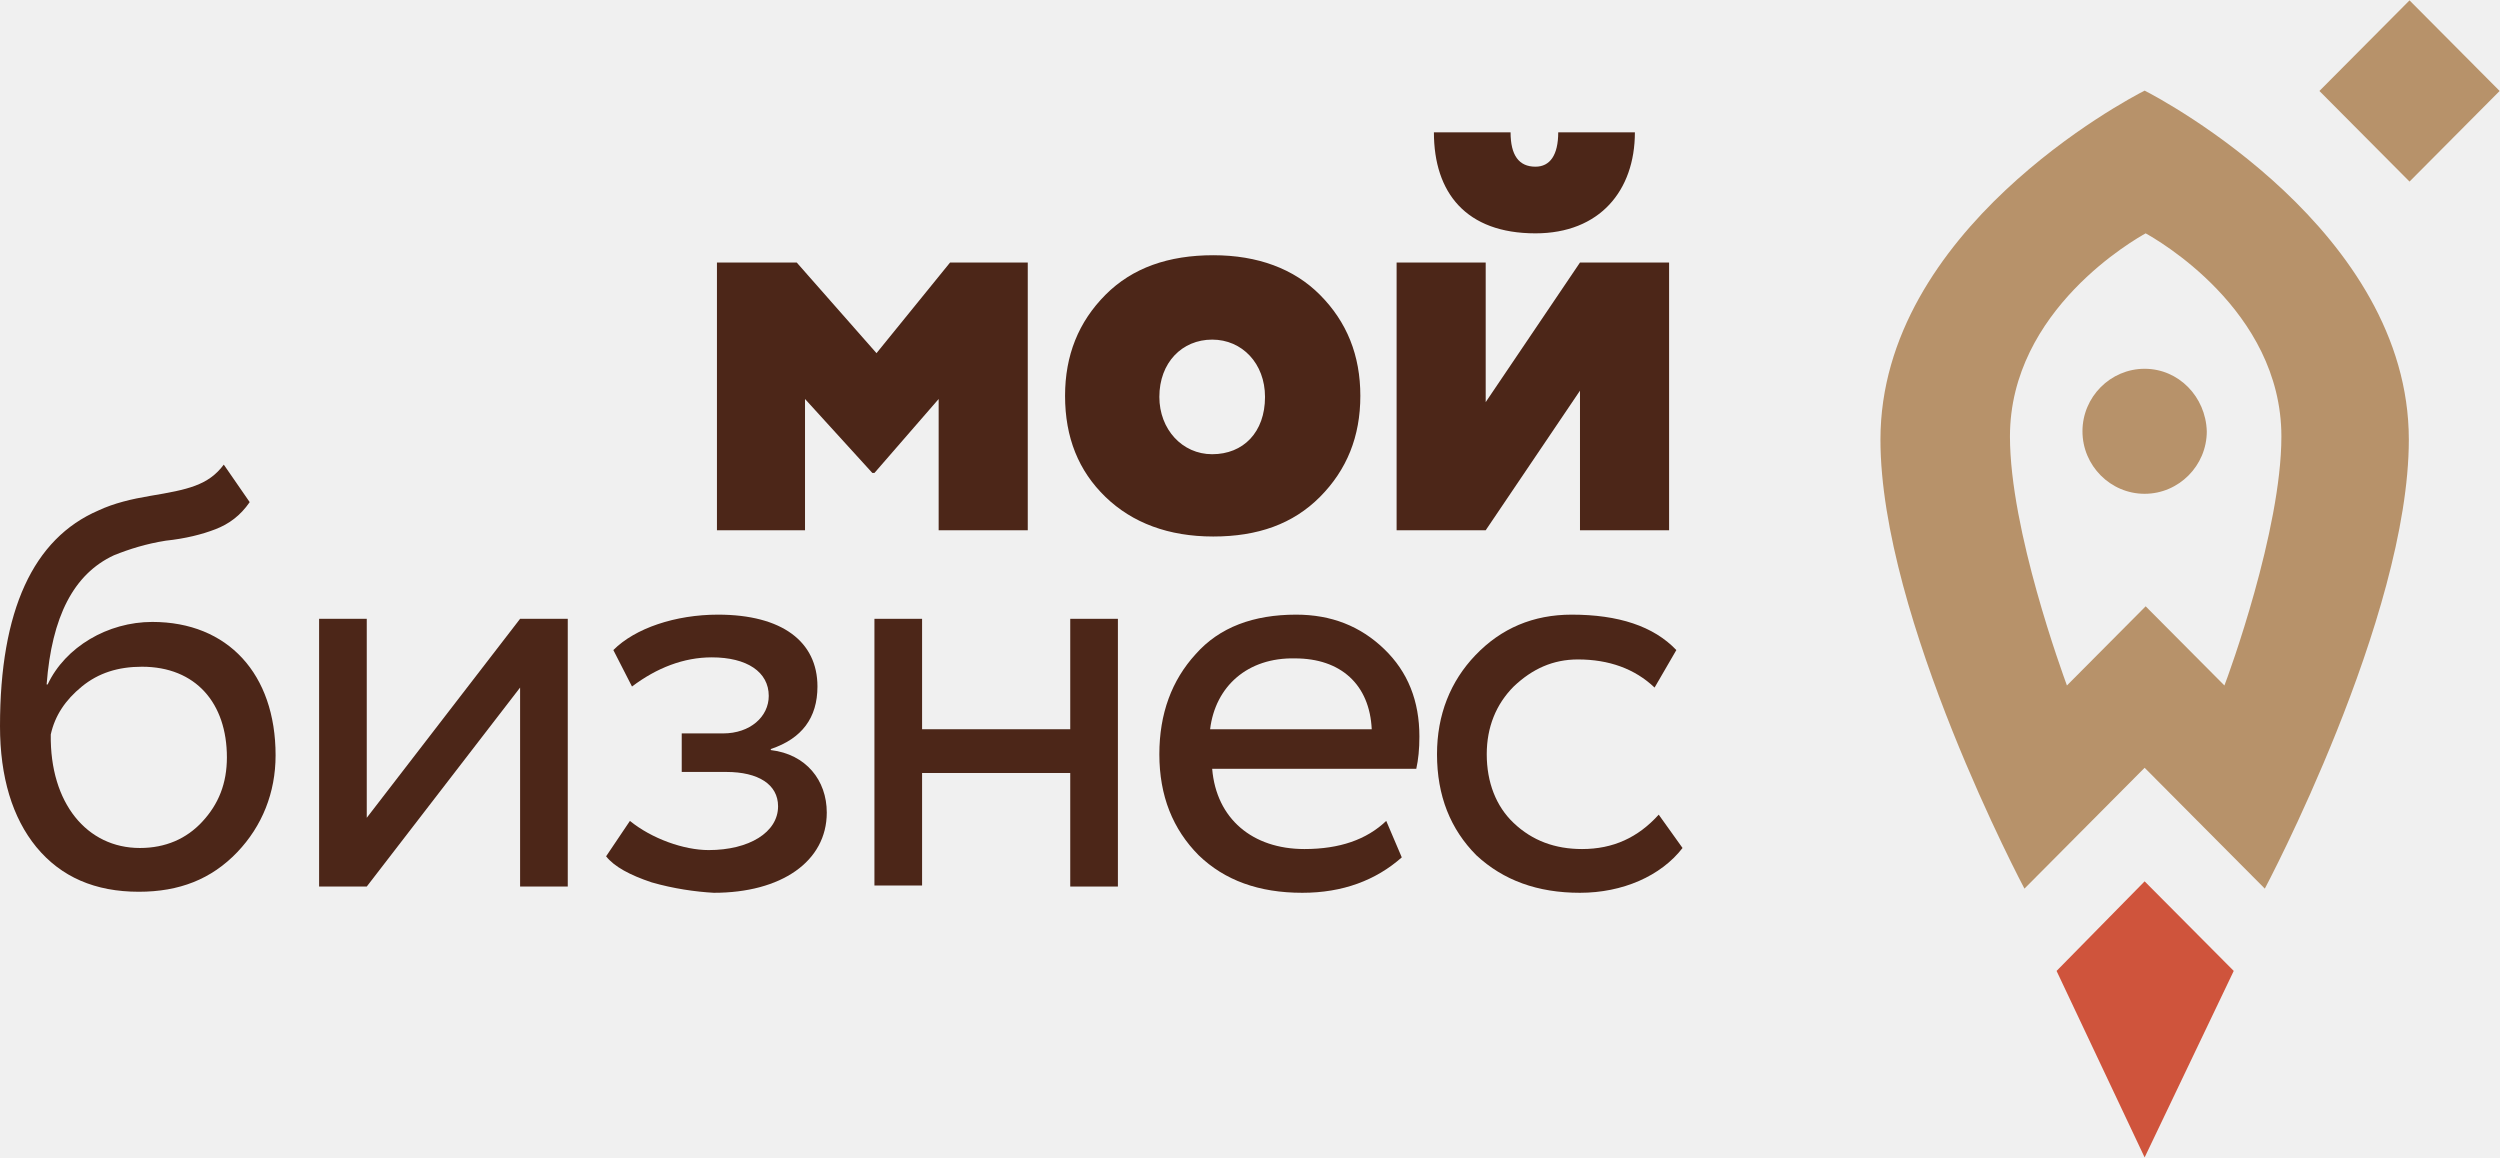
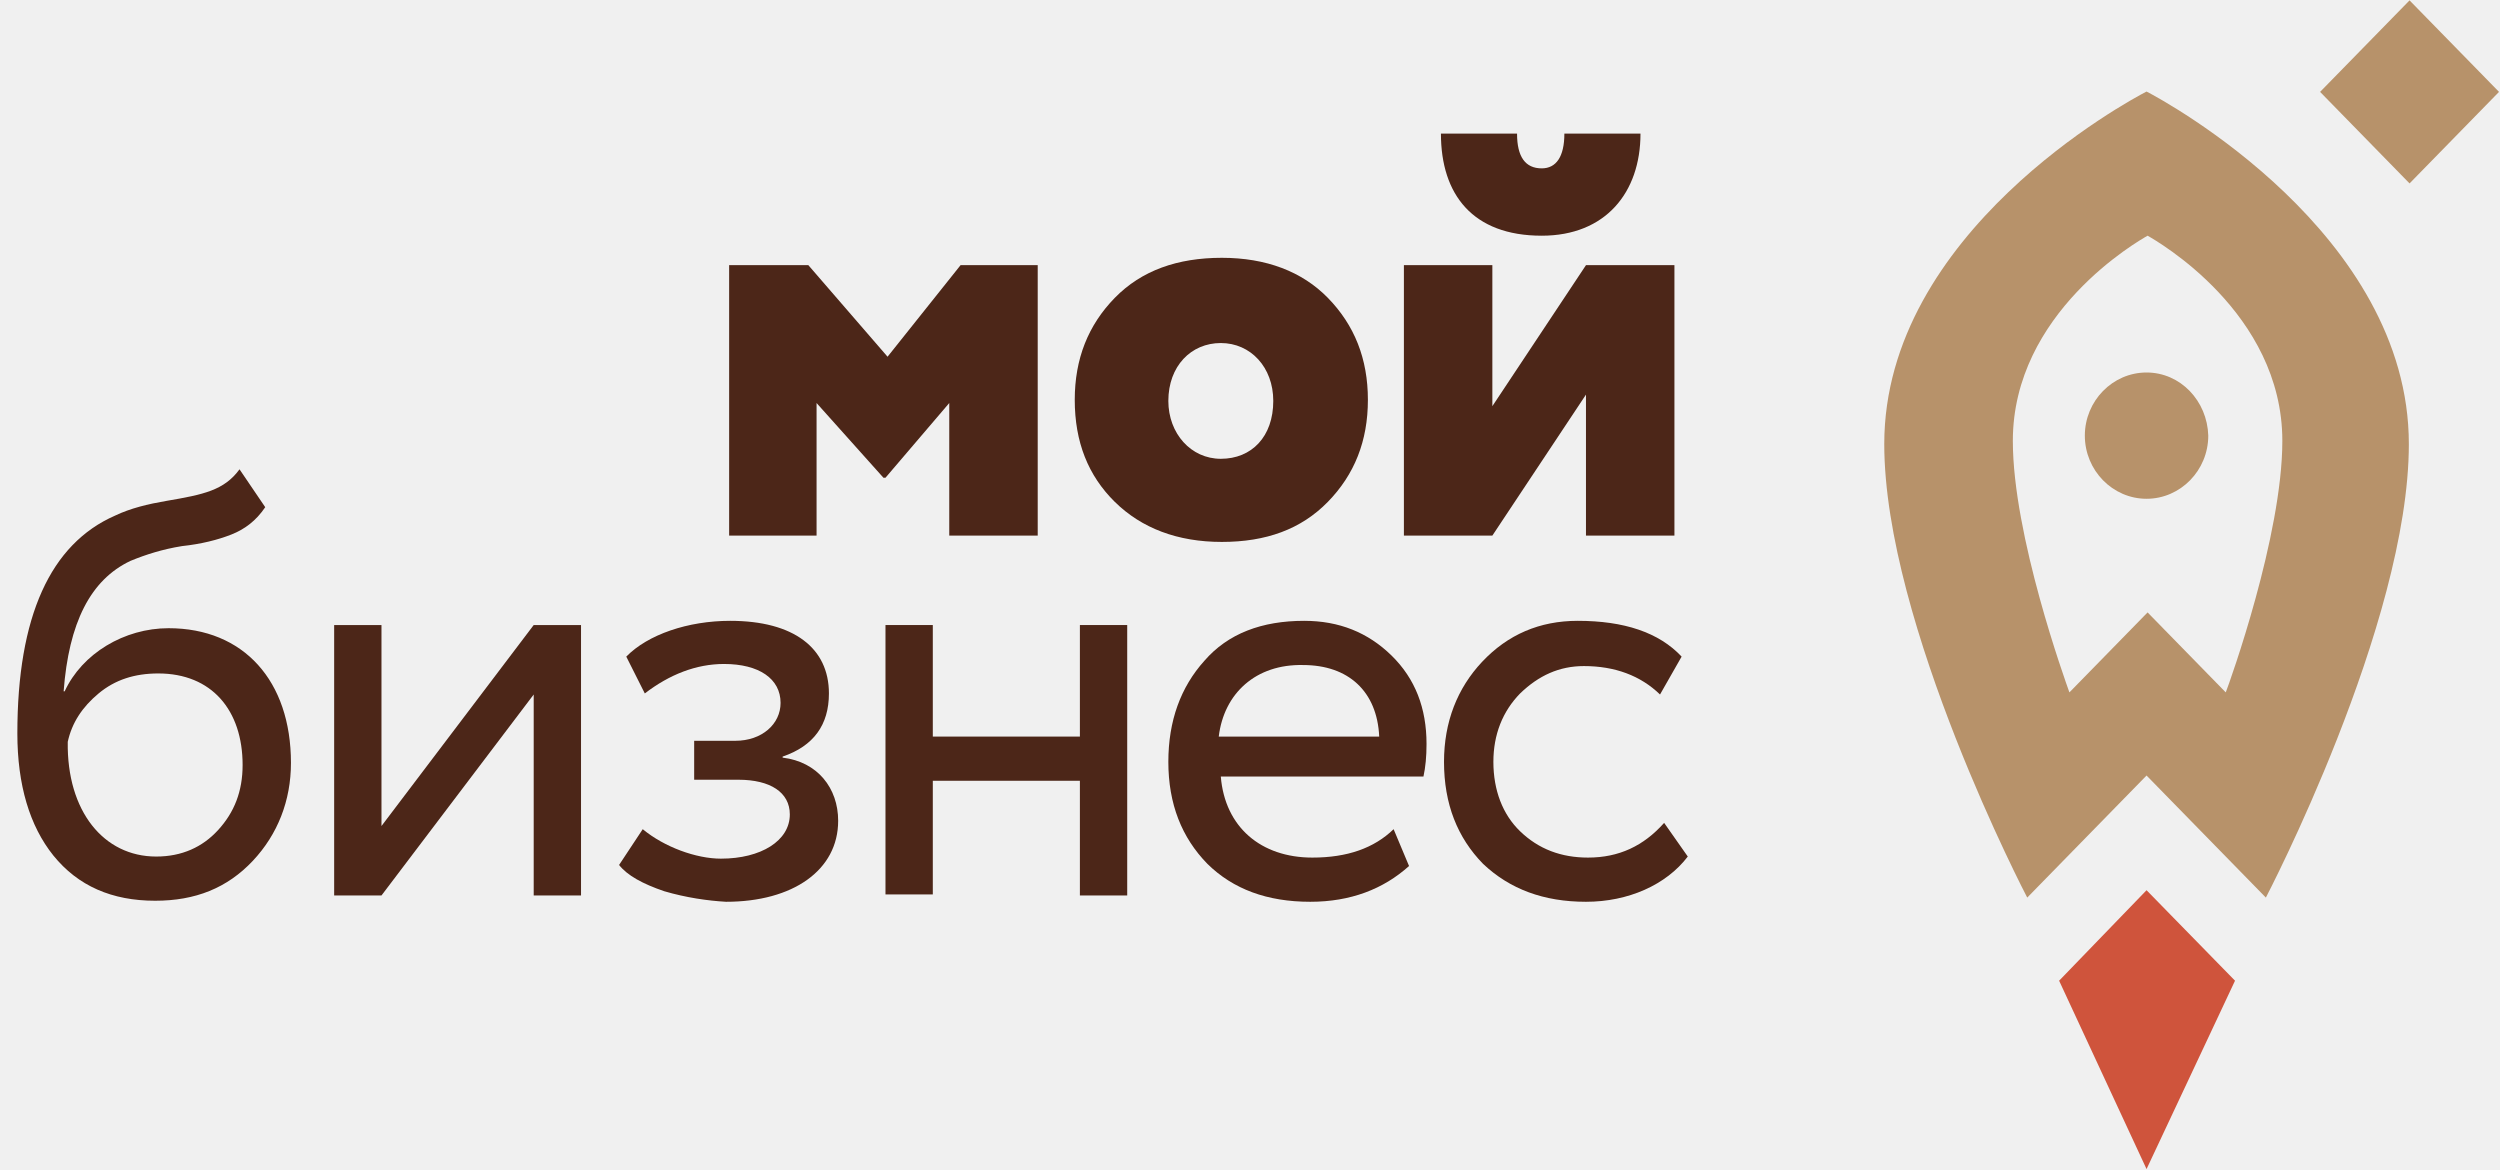
- <svg xmlns="http://www.w3.org/2000/svg" width="162" height="75" viewBox="0 0 162 75" fill="none">
-   <path d="M46.458 34.361V17.012H51.628L56.797 22.885L61.564 17.012H66.599V34.361H60.825V25.855L56.663 30.648H56.529L52.165 25.855V34.361H46.458Z" fill="#4C2618" />
-   <path d="M69.016 25.652C69.016 23.02 69.889 20.86 71.634 19.104C73.38 17.349 75.73 16.539 78.617 16.539C81.504 16.539 83.853 17.417 85.532 19.104C87.277 20.86 88.15 23.02 88.15 25.652C88.15 28.285 87.277 30.445 85.532 32.201C83.786 33.956 81.504 34.766 78.617 34.766C75.73 34.766 73.38 33.888 71.634 32.201C69.889 30.513 69.016 28.353 69.016 25.652ZM78.549 29.433C80.564 29.433 81.973 28.015 81.973 25.72C81.973 23.56 80.496 22.007 78.549 22.007C76.603 22.007 75.126 23.492 75.126 25.72C75.126 27.813 76.603 29.433 78.549 29.433Z" fill="#4C2618" />
-   <path d="M96.273 34.361H90.5V17.012H96.273V26.058L102.383 17.012H108.157V34.361H102.383V25.315L96.273 34.361ZM97.885 8.573C97.885 10.059 98.422 10.801 99.496 10.801C100.436 10.801 100.973 10.059 100.973 8.573H105.941C105.941 12.354 103.658 15.121 99.496 15.121C94.998 15.121 92.917 12.489 92.917 8.573H97.885Z" fill="#4C2618" />
-   <path d="M16.18 32.538C15.576 33.416 14.837 33.956 13.964 34.293C13.092 34.631 12.017 34.901 10.742 35.036C9.466 35.239 8.392 35.576 7.385 35.981C4.767 37.196 3.357 39.964 3.021 44.352H3.088C4.23 41.922 6.982 40.301 9.869 40.301C14.77 40.301 17.858 43.677 17.858 48.942C17.858 51.373 16.985 53.533 15.374 55.221C13.696 56.976 11.615 57.786 8.996 57.786C6.177 57.786 3.961 56.841 2.35 54.883C0.806 52.993 0 50.36 0 47.052C0 39.559 2.148 34.901 6.378 33.078C7.385 32.606 8.526 32.336 9.735 32.133C12.152 31.728 13.494 31.458 14.501 30.108L16.18 32.538ZM9.063 54.95C10.742 54.95 12.085 54.343 13.092 53.263C14.166 52.115 14.703 50.765 14.703 49.077C14.703 45.567 12.689 43.204 9.198 43.204C7.654 43.204 6.378 43.609 5.304 44.487C4.23 45.364 3.558 46.377 3.29 47.592C3.223 52.048 5.639 54.95 9.063 54.95Z" fill="#4C2618" />
-   <path d="M23.766 57.448H20.678V40.099H23.766V52.993L33.702 40.099H36.791V57.448H33.702V44.554L23.766 57.448Z" fill="#4C2618" />
-   <path d="M42.229 57.178C40.819 56.706 39.812 56.166 39.275 55.49L40.819 53.195C42.229 54.343 44.31 55.085 45.921 55.085C48.539 55.085 50.419 53.938 50.419 52.25C50.419 50.833 49.144 50.022 47.062 50.022H44.176V47.525H46.861C48.607 47.525 49.815 46.445 49.815 45.094C49.815 43.542 48.405 42.597 46.123 42.597C44.31 42.597 42.564 43.272 40.953 44.487L39.745 42.124C41.154 40.706 43.773 39.829 46.525 39.829C50.688 39.829 52.971 41.584 52.971 44.487C52.971 46.512 51.963 47.862 49.949 48.537V48.605C52.232 48.875 53.575 50.562 53.575 52.655C53.575 55.828 50.621 57.853 46.257 57.853C45.048 57.786 43.639 57.583 42.229 57.178Z" fill="#4C2618" />
-   <path d="M69.352 57.448V50.09H59.751V57.381H56.663V40.099H59.751V47.255H69.352V40.099H72.44V57.448H69.352Z" fill="#4C2618" />
-   <path d="M90.835 55.558C89.157 57.043 87.009 57.853 84.39 57.853C81.571 57.853 79.355 57.043 77.677 55.423C75.998 53.735 75.126 51.575 75.126 48.875C75.126 46.242 75.931 44.082 77.475 42.394C79.019 40.639 81.235 39.829 83.987 39.829C86.27 39.829 88.15 40.572 89.694 42.057C91.238 43.542 91.977 45.432 91.977 47.727C91.977 48.537 91.91 49.212 91.775 49.82H78.549C78.818 53.06 81.168 55.018 84.525 55.018C86.807 55.018 88.553 54.41 89.828 53.195L90.835 55.558ZM78.415 47.255H88.888C88.754 44.352 86.874 42.664 83.92 42.664C80.832 42.597 78.751 44.487 78.415 47.255Z" fill="#4C2618" />
-   <path d="M109.029 54.95C107.62 56.773 105.136 57.853 102.383 57.853C99.63 57.853 97.415 57.043 95.669 55.423C93.991 53.735 93.118 51.575 93.118 48.875C93.118 46.31 93.991 44.149 95.602 42.462C97.281 40.706 99.362 39.829 101.846 39.829C104.867 39.829 107.15 40.572 108.627 42.124L107.217 44.554C105.941 43.339 104.263 42.732 102.249 42.732C100.637 42.732 99.295 43.339 98.086 44.487C96.945 45.635 96.341 47.12 96.341 48.875C96.341 50.697 96.945 52.25 98.086 53.33C99.295 54.478 100.772 55.018 102.517 55.018C104.531 55.018 106.143 54.275 107.485 52.79L109.029 54.95Z" fill="#4C2618" />
-   <path d="M144.746 62.916L138.972 57.111L133.266 62.916L138.972 75L144.746 62.916Z" fill="#CF543C" />
-   <path d="M138.972 23.897C136.757 23.897 134.944 25.72 134.944 27.948C134.944 30.175 136.757 31.998 138.972 31.998C141.188 31.998 143 30.175 143 27.948C142.933 25.72 141.188 23.897 138.972 23.897Z" fill="#B7926A" />
-   <path d="M138.972 5.873C137.764 6.481 121.853 14.919 121.853 28.488C121.853 40.032 131.184 57.583 131.184 57.583L138.972 49.752L146.76 57.583C146.76 57.583 156.092 40.032 156.092 28.488C156.092 14.986 140.181 6.481 138.972 5.873ZM144.142 44.419L139.039 39.289L133.937 44.419C133.669 43.677 130.245 34.361 130.245 28.285C130.245 20.049 138.435 15.459 139.039 15.121C139.644 15.459 147.834 20.049 147.834 28.285C147.834 34.361 144.41 43.744 144.142 44.419Z" fill="#B7926A" />
-   <path d="M156.137 0.024L150.298 5.895L156.137 11.766L161.976 5.895L156.137 0.024Z" fill="#B7926A" />
+ <svg xmlns="http://www.w3.org/2000/svg" width="139" height="65" viewBox="0 0 139 65" fill="none">
+   <g clip-path="url(#clip0)">
+     <path d="M40.54 29.779V14.743H44.944L49.348 19.834L53.408 14.743H57.697V29.779H52.779V22.408L49.233 26.562H49.119L45.401 22.408V29.779H40.54Z" fill="#4C2618" />
+     <path d="M59.756 22.232C59.756 19.951 60.5 18.078 61.986 16.557C63.474 15.036 65.475 14.334 67.934 14.334C70.394 14.334 72.395 15.095 73.825 16.557C75.312 18.078 76.055 19.951 76.055 22.232C76.055 24.514 75.312 26.386 73.825 27.907C72.338 29.428 70.394 30.131 67.934 30.131C65.475 30.131 63.474 29.37 61.986 27.907C60.5 26.445 59.756 24.572 59.756 22.232ZM67.877 25.509C69.593 25.509 70.794 24.28 70.794 22.291C70.794 20.419 69.536 19.073 67.877 19.073C66.219 19.073 64.96 20.36 64.96 22.291C64.96 24.104 66.219 25.509 67.877 25.509Z" fill="#4C2618" />
+     <path d="M82.975 29.779H78.057V14.743H82.975V22.583L88.18 14.743H93.098V29.779H88.18V21.94L82.975 29.779ZM84.348 7.43C84.348 8.717 84.806 9.361 85.721 9.361C86.521 9.361 86.979 8.717 86.979 7.43H91.211C91.211 10.707 89.266 13.105 85.721 13.105C81.889 13.105 80.116 10.824 80.116 7.43H84.348Z" fill="#4C2618" />
+     <path d="M14.747 28.2C14.233 28.96 13.604 29.428 12.86 29.721C12.117 30.014 11.202 30.247 10.115 30.364C9.028 30.54 8.113 30.832 7.256 31.184C5.025 32.237 3.824 34.635 3.538 38.438H3.595C4.568 36.332 6.912 34.928 9.372 34.928C13.546 34.928 16.177 37.853 16.177 42.417C16.177 44.523 15.434 46.395 14.061 47.858C12.631 49.379 10.858 50.081 8.628 50.081C6.226 50.081 4.339 49.262 2.966 47.565C1.651 45.927 0.965 43.645 0.965 40.779C0.965 34.284 2.795 30.247 6.398 28.668C7.256 28.258 8.228 28.024 9.257 27.849C11.316 27.498 12.46 27.264 13.318 26.094L14.747 28.2ZM8.685 47.624C10.115 47.624 11.259 47.097 12.117 46.161C13.032 45.166 13.489 43.996 13.489 42.534C13.489 39.491 11.774 37.444 8.8 37.444C7.484 37.444 6.398 37.795 5.483 38.555C4.568 39.316 3.996 40.194 3.767 41.247C3.71 45.108 5.769 47.624 8.685 47.624Z" fill="#4C2618" />
+     <path d="M21.21 49.788H18.579V34.752H21.21V45.927L29.674 34.752H32.305V49.788H29.674V38.614L21.21 49.788Z" fill="#4C2618" />
+     <path d="M36.937 49.554C35.736 49.145 34.878 48.677 34.421 48.092L35.736 46.103C36.937 47.097 38.71 47.741 40.083 47.741C42.313 47.741 43.914 46.746 43.914 45.283C43.914 44.055 42.828 43.353 41.055 43.353H38.596V41.188H40.883C42.37 41.188 43.4 40.252 43.4 39.082C43.4 37.736 42.199 36.917 40.254 36.917C38.71 36.917 37.223 37.502 35.851 38.555L34.821 36.508C36.022 35.279 38.253 34.518 40.597 34.518C44.143 34.518 46.088 36.04 46.088 38.555C46.088 40.31 45.23 41.481 43.514 42.066V42.124C45.459 42.358 46.602 43.821 46.602 45.635C46.602 48.384 44.086 50.139 40.369 50.139C39.339 50.081 38.138 49.906 36.937 49.554Z" fill="#4C2618" />
+     <path d="M60.042 49.788V43.411H51.864V49.73H49.233V34.752H51.864V40.954H60.042V34.752H62.673V49.788H60.042Z" fill="#4C2618" />
+     <path d="M78.343 48.15C76.913 49.437 75.083 50.139 72.853 50.139C70.451 50.139 68.563 49.437 67.134 48.033C65.704 46.571 64.96 44.699 64.96 42.358C64.96 40.077 65.647 38.204 66.962 36.742C68.278 35.221 70.165 34.518 72.51 34.518C74.454 34.518 76.055 35.162 77.371 36.449C78.686 37.736 79.315 39.374 79.315 41.364C79.315 42.066 79.258 42.651 79.144 43.177H67.877C68.106 45.986 70.108 47.682 72.967 47.682C74.912 47.682 76.398 47.156 77.485 46.103L78.343 48.15ZM67.763 40.954H76.684C76.57 38.438 74.969 36.976 72.452 36.976C69.822 36.917 68.049 38.555 67.763 40.954Z" fill="#4C2618" />
+     <path d="M93.841 47.624C92.64 49.203 90.524 50.139 88.18 50.139C85.835 50.139 83.948 49.437 82.461 48.033C81.031 46.571 80.287 44.699 80.287 42.358C80.287 40.135 81.031 38.263 82.403 36.8C83.833 35.279 85.606 34.518 87.722 34.518C90.296 34.518 92.24 35.162 93.498 36.508L92.297 38.614C91.211 37.561 89.781 37.034 88.065 37.034C86.693 37.034 85.549 37.561 84.519 38.555C83.547 39.55 83.032 40.837 83.032 42.358C83.032 43.938 83.547 45.283 84.519 46.22C85.549 47.214 86.807 47.682 88.294 47.682C90.01 47.682 91.382 47.039 92.526 45.752L93.841 47.624Z" fill="#4C2618" />
+     <path d="M124.267 54.527L119.348 49.496L114.487 54.527L119.348 65L124.267 54.527Z" fill="#CF543C" />
+     <path d="M119.348 20.711C117.461 20.711 115.917 22.291 115.917 24.221C115.917 26.152 117.461 27.732 119.348 27.732C121.236 27.732 122.78 26.152 122.78 24.221C122.723 22.291 121.236 20.711 119.348 20.711Z" fill="#B7926A" />
+     <path d="M119.348 5.09C118.319 5.617 104.765 12.93 104.765 24.689C104.765 34.694 112.714 49.906 112.714 49.906L119.348 43.119L125.982 49.906C125.982 49.906 133.932 34.694 133.932 24.689C133.932 12.988 120.378 5.617 119.348 5.09ZM123.752 38.497L119.406 34.05L115.059 38.497C114.83 37.853 111.914 29.779 111.914 24.514C111.914 17.376 118.891 13.398 119.406 13.105C119.92 13.398 126.898 17.376 126.898 24.514C126.898 29.779 123.981 37.912 123.752 38.497Z" fill="#B7926A" />
+     <path d="M133.971 0.021L128.997 5.109L133.971 10.198L138.945 5.109L133.971 0.021Z" fill="#B7926A" />
+   </g>
+   <defs>
+     <clipPath id="clip0">
+       <rect width="138" height="65" fill="white" transform="translate(0.9646)" />
+     </clipPath>
+   </defs>
</svg>
